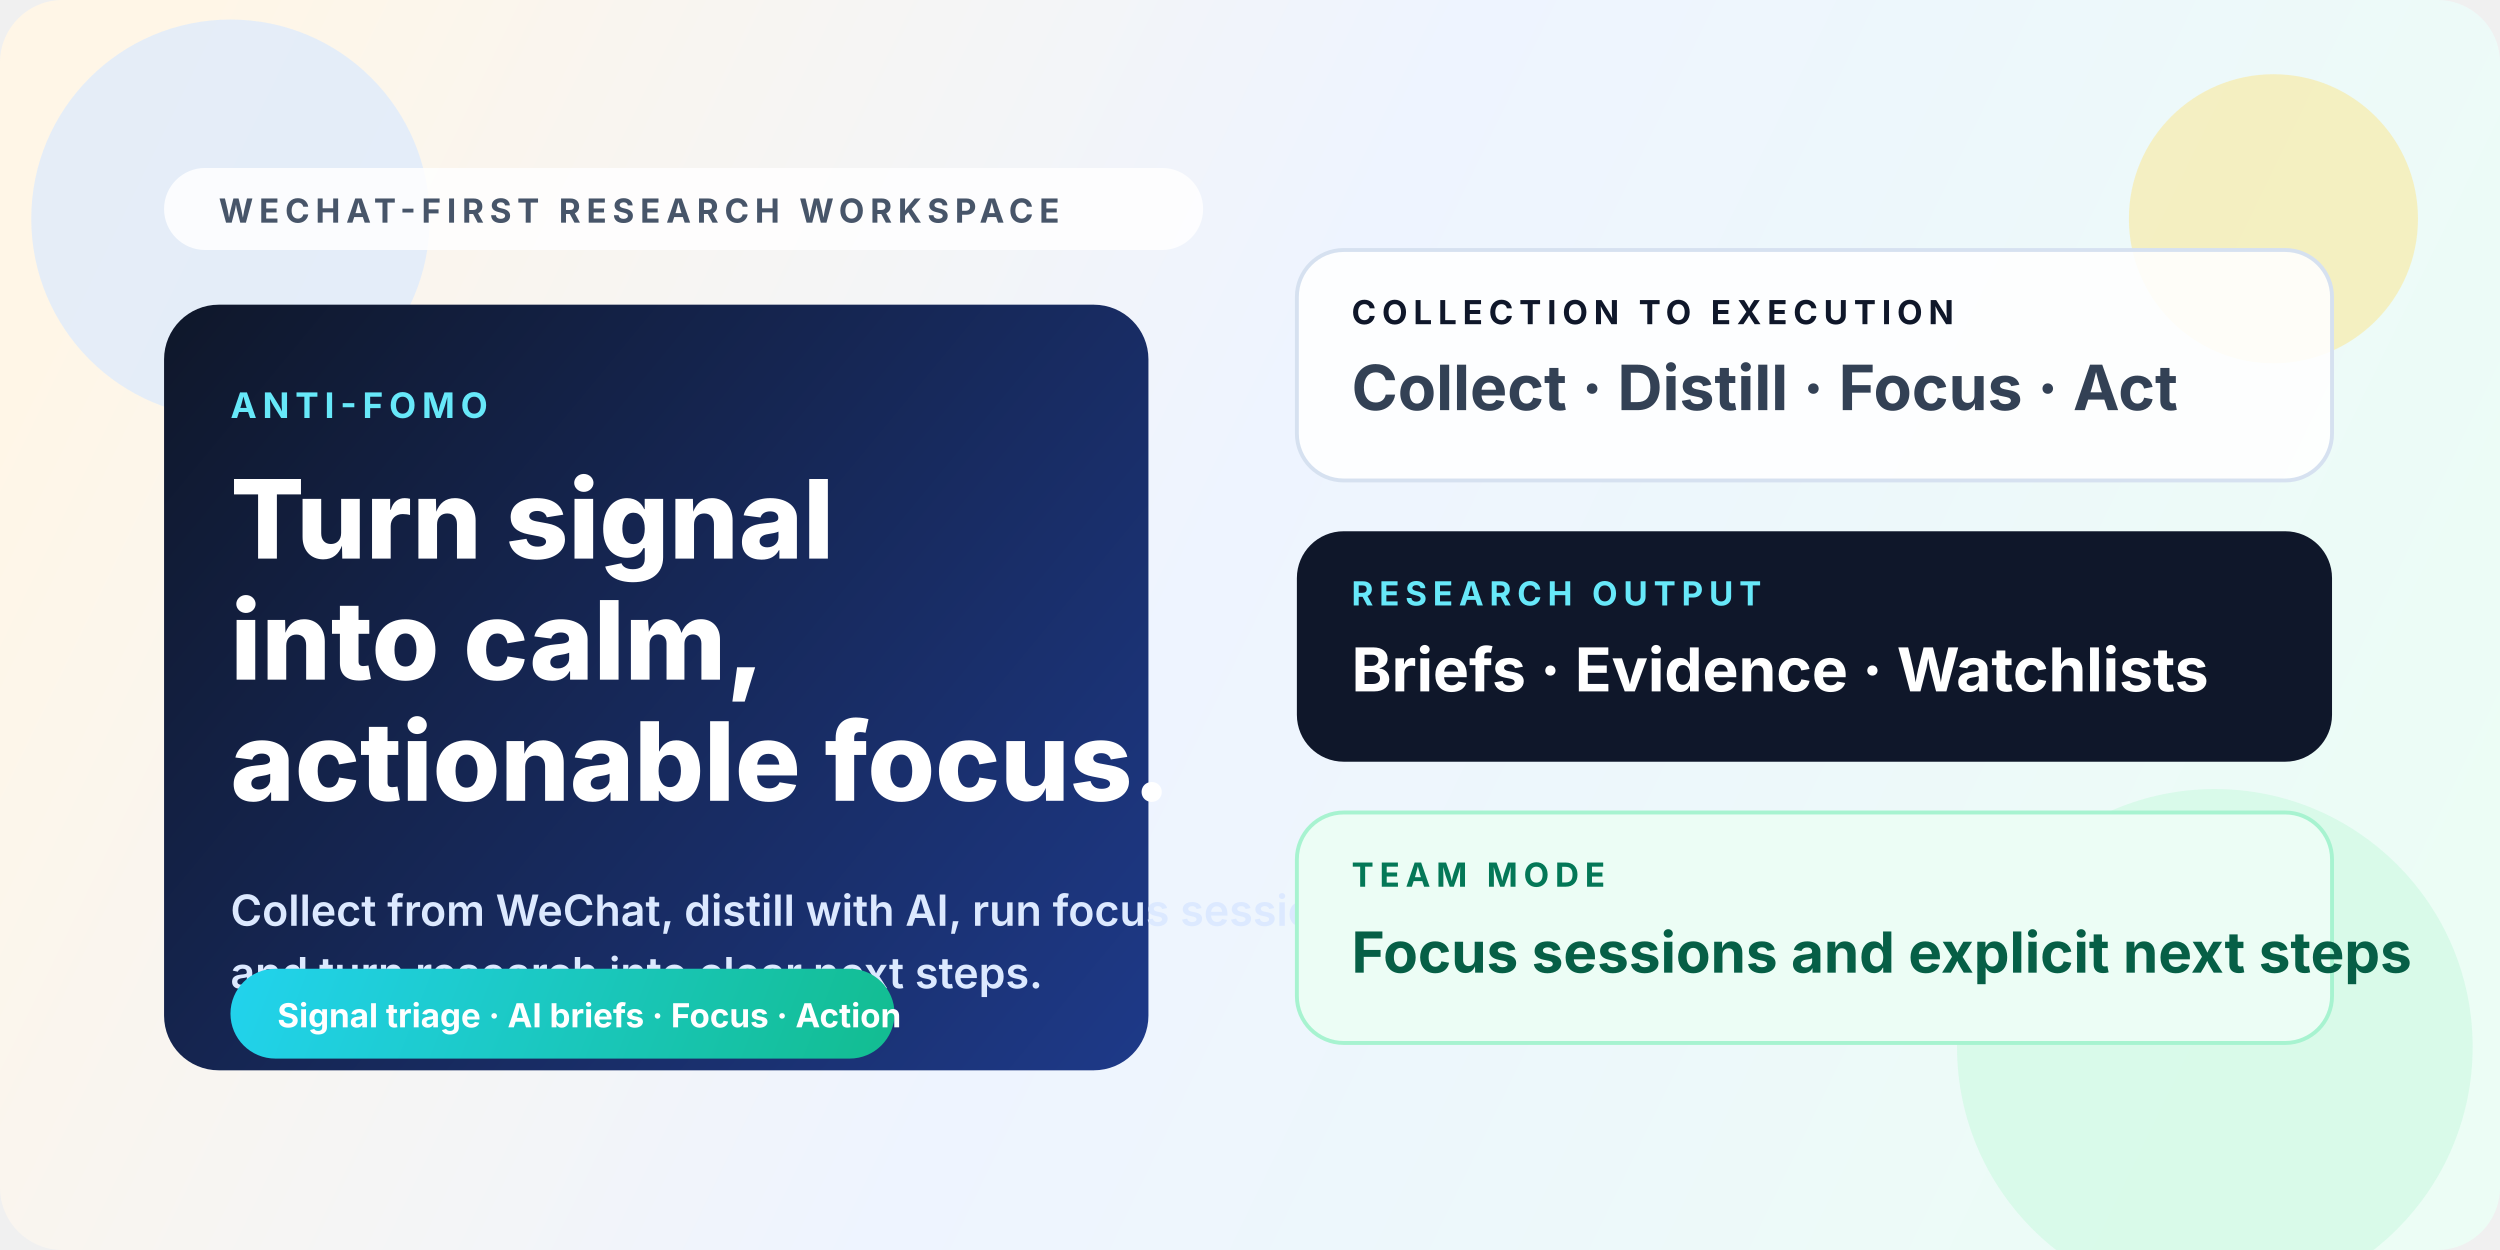
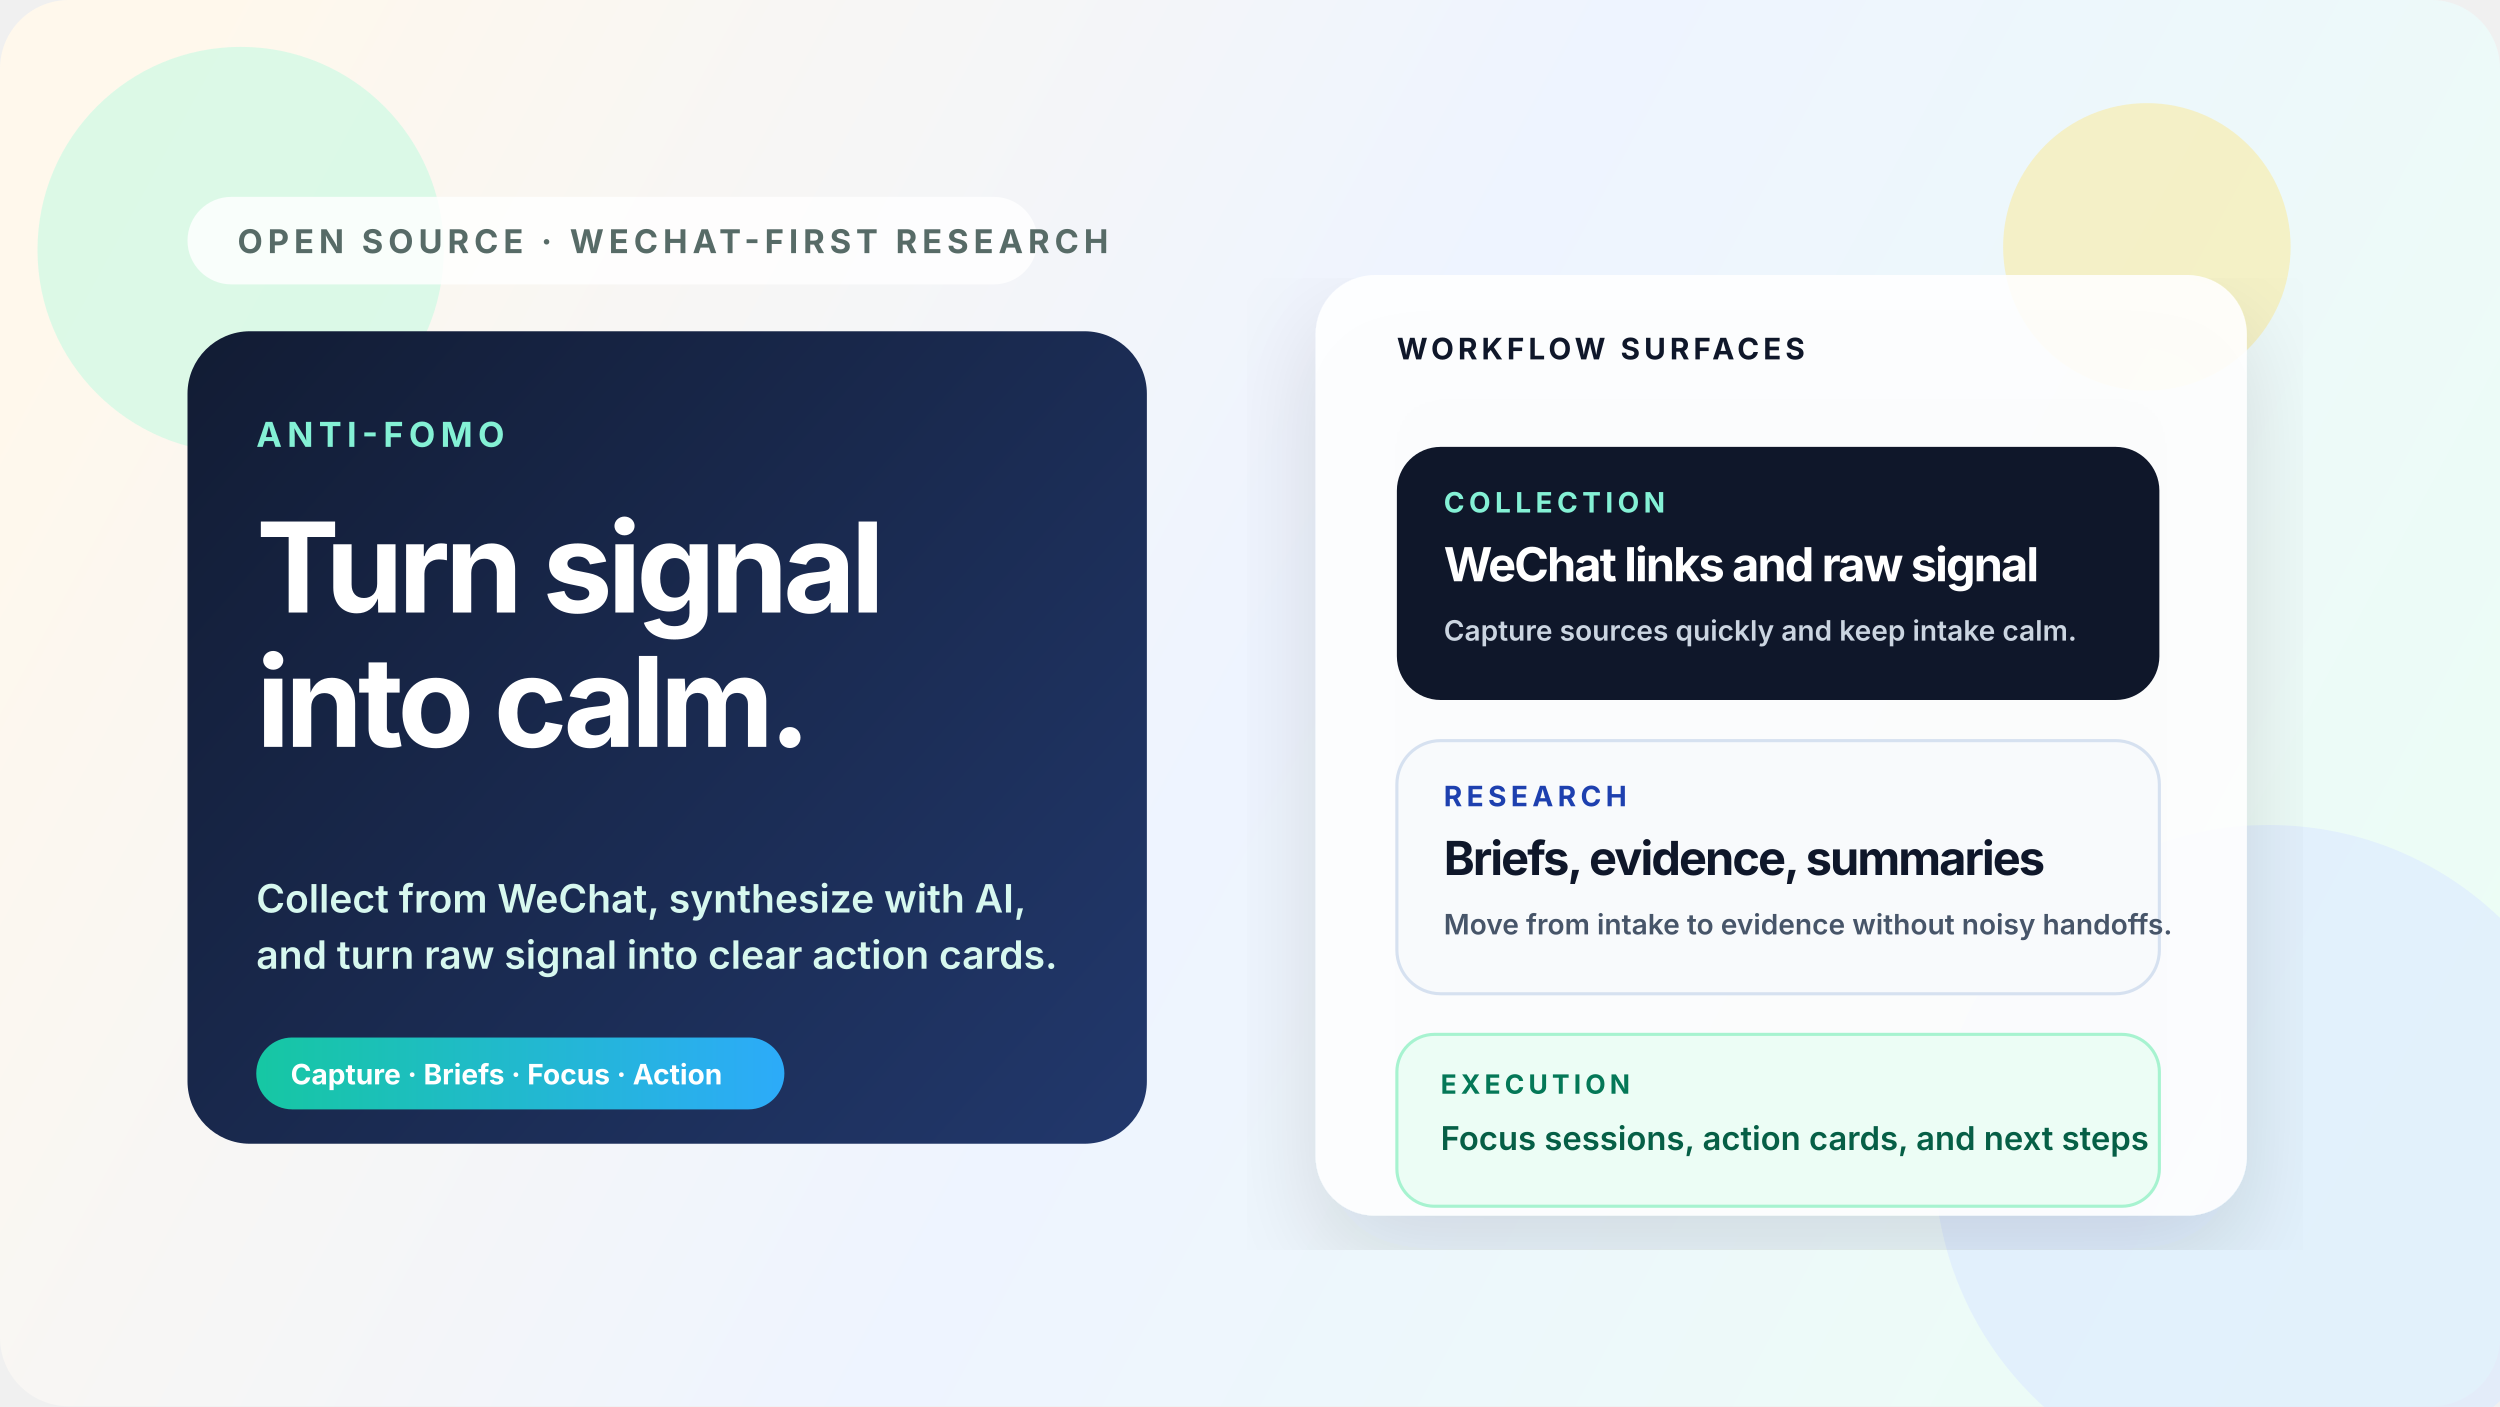
- <svg xmlns="http://www.w3.org/2000/svg" width="1280" height="640" viewBox="0 0 1280 640" fill="none">
+ <svg xmlns="http://www.w3.org/2000/svg" width="1600" height="900" viewBox="0 0 1600 900" fill="none">
  <defs>
-     <linearGradient id="bg" x1="78" y1="52" x2="1202" y2="598" gradientUnits="userSpaceOnUse">
-       <stop stop-color="#FFF6E7" />
-       <stop offset="0.47" stop-color="#EEF4FF" />
+     <linearGradient id="bg" x1="96" y1="72" x2="1498" y2="834" gradientUnits="userSpaceOnUse">
+       <stop stop-color="#FFF8EC" />
+       <stop offset="0.5" stop-color="#EEF4FF" />
      <stop offset="1" stop-color="#ECFDF5" />
    </linearGradient>
-     <linearGradient id="panel" x1="92" y1="148" x2="590" y2="560" gradientUnits="userSpaceOnUse">
-       <stop stop-color="#0F172A" />
-       <stop offset="1" stop-color="#1E3A8A" />
+     <linearGradient id="panel" x1="132" y1="206" x2="746" y2="756" gradientUnits="userSpaceOnUse">
+       <stop stop-color="#121C34" />
+       <stop offset="1" stop-color="#22396E" />
    </linearGradient>
-     <linearGradient id="accent" x1="0" y1="0" x2="360" y2="140" gradientUnits="userSpaceOnUse">
-       <stop stop-color="#22D3EE" />
-       <stop offset="1" stop-color="#10B981" />
+     <linearGradient id="accent" x1="0" y1="0" x2="360" y2="0" gradientUnits="userSpaceOnUse">
+       <stop stop-color="#16C7A3" />
+       <stop offset="1" stop-color="#2EA9FF" />
    </linearGradient>
+     <filter id="shadow" x="798" y="150" width="676" height="650" filterUnits="userSpaceOnUse" color-interpolation-filters="sRGB">
+       <feDropShadow dx="0" dy="28" stdDeviation="32" flood-color="#0F172A" flood-opacity="0.14" />
+     </filter>
  </defs>
-   <rect width="1280" height="640" rx="32" fill="url(#bg)" />
-   <circle cx="118" cy="112" r="102" fill="#DBEAFE" fill-opacity="0.72" />
-   <circle cx="1164" cy="112" r="74" fill="#FDE68A" fill-opacity="0.5" />
-   <circle cx="1134" cy="536" r="132" fill="#D1FAE5" fill-opacity="0.72" />
-   <rect x="84" y="86" width="532" height="42" rx="21" fill="white" fill-opacity="0.84" />
-   <text x="112" y="114" fill="#475569" font-family="SF Pro Text, Inter, Arial, sans-serif" font-size="17" font-weight="700" letter-spacing="3">WECHAT-FIRST RESEARCH WORKSPACE</text>
-   <rect x="84" y="156" width="504" height="392" rx="28" fill="url(#panel)" />
-   <text x="118" y="214" fill="#67E8F9" font-family="SF Pro Text, Inter, Arial, sans-serif" font-size="18" font-weight="700" letter-spacing="3">ANTI-FOMO</text>
-   <text x="118" y="286" fill="white" font-family="SF Pro Display, Inter, Arial, sans-serif" font-size="56" font-weight="760">Turn signal</text>
-   <text x="118" y="348" fill="white" font-family="SF Pro Display, Inter, Arial, sans-serif" font-size="56" font-weight="760">into calm,</text>
-   <text x="118" y="410" fill="white" font-family="SF Pro Display, Inter, Arial, sans-serif" font-size="56" font-weight="760">actionable focus.</text>
-   <text x="118" y="474" fill="#DCE9FF" font-family="SF Pro Text, Inter, Arial, sans-serif" font-size="22" font-weight="600">Collect from WeChat, distill with AI, run focus sessions,</text>
-   <text x="118" y="506" fill="#DCE9FF" font-family="SF Pro Text, Inter, Arial, sans-serif" font-size="22" font-weight="600">and turn research into clear next steps.</text>
-   <g transform="translate(118 496)">
-     <rect width="340" height="46" rx="23" fill="url(#accent)" />
-     <text x="24" y="30" fill="white" font-family="SF Pro Text, Inter, Arial, sans-serif" font-size="17" font-weight="700">Signal triage · AI briefs · Focus · Action</text>
+   <rect width="1600" height="900" rx="44" fill="url(#bg)" />
+   <circle cx="154" cy="160" r="130" fill="#D1FAE5" fill-opacity="0.76" />
+   <circle cx="1452" cy="742" r="214" fill="#DBEAFE" fill-opacity="0.62" />
+   <circle cx="1374" cy="158" r="92" fill="#FDE68A" fill-opacity="0.46" />
+   <rect x="120" y="126" width="544" height="56" rx="28" fill="white" fill-opacity="0.82" />
+   <text x="152" y="162" fill="#576B67" font-family="SF Pro Text, Inter, Arial, sans-serif" font-size="21" font-weight="700" letter-spacing="3.2">OPEN SOURCE · WECHAT-FIRST RESEARCH</text>
+   <rect x="120" y="212" width="614" height="520" rx="40" fill="url(#panel)" />
+   <text x="164" y="286" fill="#84F1D5" font-family="SF Pro Text, Inter, Arial, sans-serif" font-size="22" font-weight="700" letter-spacing="3.4">ANTI-FOMO</text>
+   <text x="164" y="392" fill="white" font-family="SF Pro Display, Inter, Arial, sans-serif" font-size="80" font-weight="720" letter-spacing="-3.2">Turn signal</text>
+   <text x="164" y="478" fill="white" font-family="SF Pro Display, Inter, Arial, sans-serif" font-size="80" font-weight="720" letter-spacing="-3.2">into calm.</text>
+   <text x="164" y="584" fill="#D7F8EF" font-family="SF Pro Text, Inter, Arial, sans-serif" font-size="25" font-weight="560">Collect from WeChat, synthesize with AI,</text>
+   <text x="164" y="620" fill="#D7F8EF" font-family="SF Pro Text, Inter, Arial, sans-serif" font-size="25" font-weight="560">and turn raw signal into clear action cards.</text>
+   <g transform="translate(164 664)">
+     <rect width="338" height="46" rx="23" fill="url(#accent)" />
+     <text x="22" y="30" fill="white" font-family="SF Pro Text, Inter, Arial, sans-serif" font-size="18" font-weight="700">Capture · Briefs · Focus · Action</text>
  </g>
-   <g transform="translate(664 128)">
-     <rect width="530" height="118" rx="24" fill="white" fill-opacity="0.88" stroke="#D6E1F0" stroke-width="2" />
-     <text x="28" y="38" fill="#0F172A" font-family="SF Pro Text, Inter, Arial, sans-serif" font-size="17" font-weight="700" letter-spacing="3">COLLECTION TO EXECUTION</text>
-     <text x="28" y="82" fill="#334155" font-family="SF Pro Display, Inter, Arial, sans-serif" font-size="32" font-weight="700">Collect · Distill · Focus · Act</text>
+   <g filter="url(#shadow)">
+     <rect x="842" y="176" width="596" height="602" rx="38" fill="white" fill-opacity="0.88" />
  </g>
-   <g transform="translate(664 272)">
-     <rect width="530" height="118" rx="24" fill="#0F172A" />
-     <text x="28" y="38" fill="#67E8F9" font-family="SF Pro Text, Inter, Arial, sans-serif" font-size="17" font-weight="700" letter-spacing="3">RESEARCH OUTPUT</text>
-     <text x="28" y="82" fill="white" font-family="SF Pro Display, Inter, Arial, sans-serif" font-size="31" font-weight="700">Briefs · Evidence · Watchlists</text>
-   </g>
-   <g transform="translate(664 416)">
-     <rect width="530" height="118" rx="24" fill="#ECFDF5" stroke="#A7F3D0" stroke-width="2" />
-     <text x="28" y="38" fill="#047857" font-family="SF Pro Text, Inter, Arial, sans-serif" font-size="17" font-weight="700" letter-spacing="3">TEAM MODE</text>
-     <text x="28" y="82" fill="#065F46" font-family="SF Pro Display, Inter, Arial, sans-serif" font-size="29" font-weight="700">Focus sessions and explicit next steps</text>
+   <g transform="translate(894 230)">
+     <text x="0" y="0" fill="#0F172A" font-family="SF Pro Text, Inter, Arial, sans-serif" font-size="19" font-weight="700" letter-spacing="2.6">WORKFLOW SURFACES</text>
+     <g transform="translate(0 56)">
+       <rect width="488" height="162" rx="28" fill="#0F172A" />
+       <text x="30" y="42" fill="#84F1D5" font-family="SF Pro Text, Inter, Arial, sans-serif" font-size="18" font-weight="700" letter-spacing="2.8">COLLECTION</text>
+       <text x="30" y="86" fill="white" font-family="SF Pro Display, Inter, Arial, sans-serif" font-size="30" font-weight="700" letter-spacing="-1.2">WeChat links and raw signal</text>
+       <text x="30" y="124" fill="#CBD5E1" font-family="SF Pro Text, Inter, Arial, sans-serif" font-size="18" font-weight="560">Capture sources quickly and keep intake calm.</text>
+     </g>
+     <g transform="translate(0 244)">
+       <rect width="488" height="162" rx="28" fill="#F8FAFC" stroke="#D6E1F0" stroke-width="2" />
+       <text x="30" y="42" fill="#1E40AF" font-family="SF Pro Text, Inter, Arial, sans-serif" font-size="18" font-weight="700" letter-spacing="2.8">RESEARCH</text>
+       <text x="30" y="86" fill="#0F172A" font-family="SF Pro Display, Inter, Arial, sans-serif" font-size="30" font-weight="700" letter-spacing="-1.2">Briefs, evidence, summaries</text>
+       <text x="30" y="124" fill="#475569" font-family="SF Pro Text, Inter, Arial, sans-serif" font-size="18" font-weight="560">Move from intake to evidence without noisy handoffs.</text>
+     </g>
+     <g transform="translate(0 432)">
+       <rect width="488" height="110" rx="24" fill="#ECFDF5" stroke="#A7F3D0" stroke-width="2" />
+       <text x="28" y="38" fill="#047857" font-family="SF Pro Text, Inter, Arial, sans-serif" font-size="17" font-weight="700" letter-spacing="2.6">EXECUTION</text>
+       <text x="28" y="74" fill="#065F46" font-family="SF Pro Text, Inter, Arial, sans-serif" font-size="21" font-weight="600">Focus sessions, action cards, and next steps</text>
+     </g>
  </g>
</svg>
